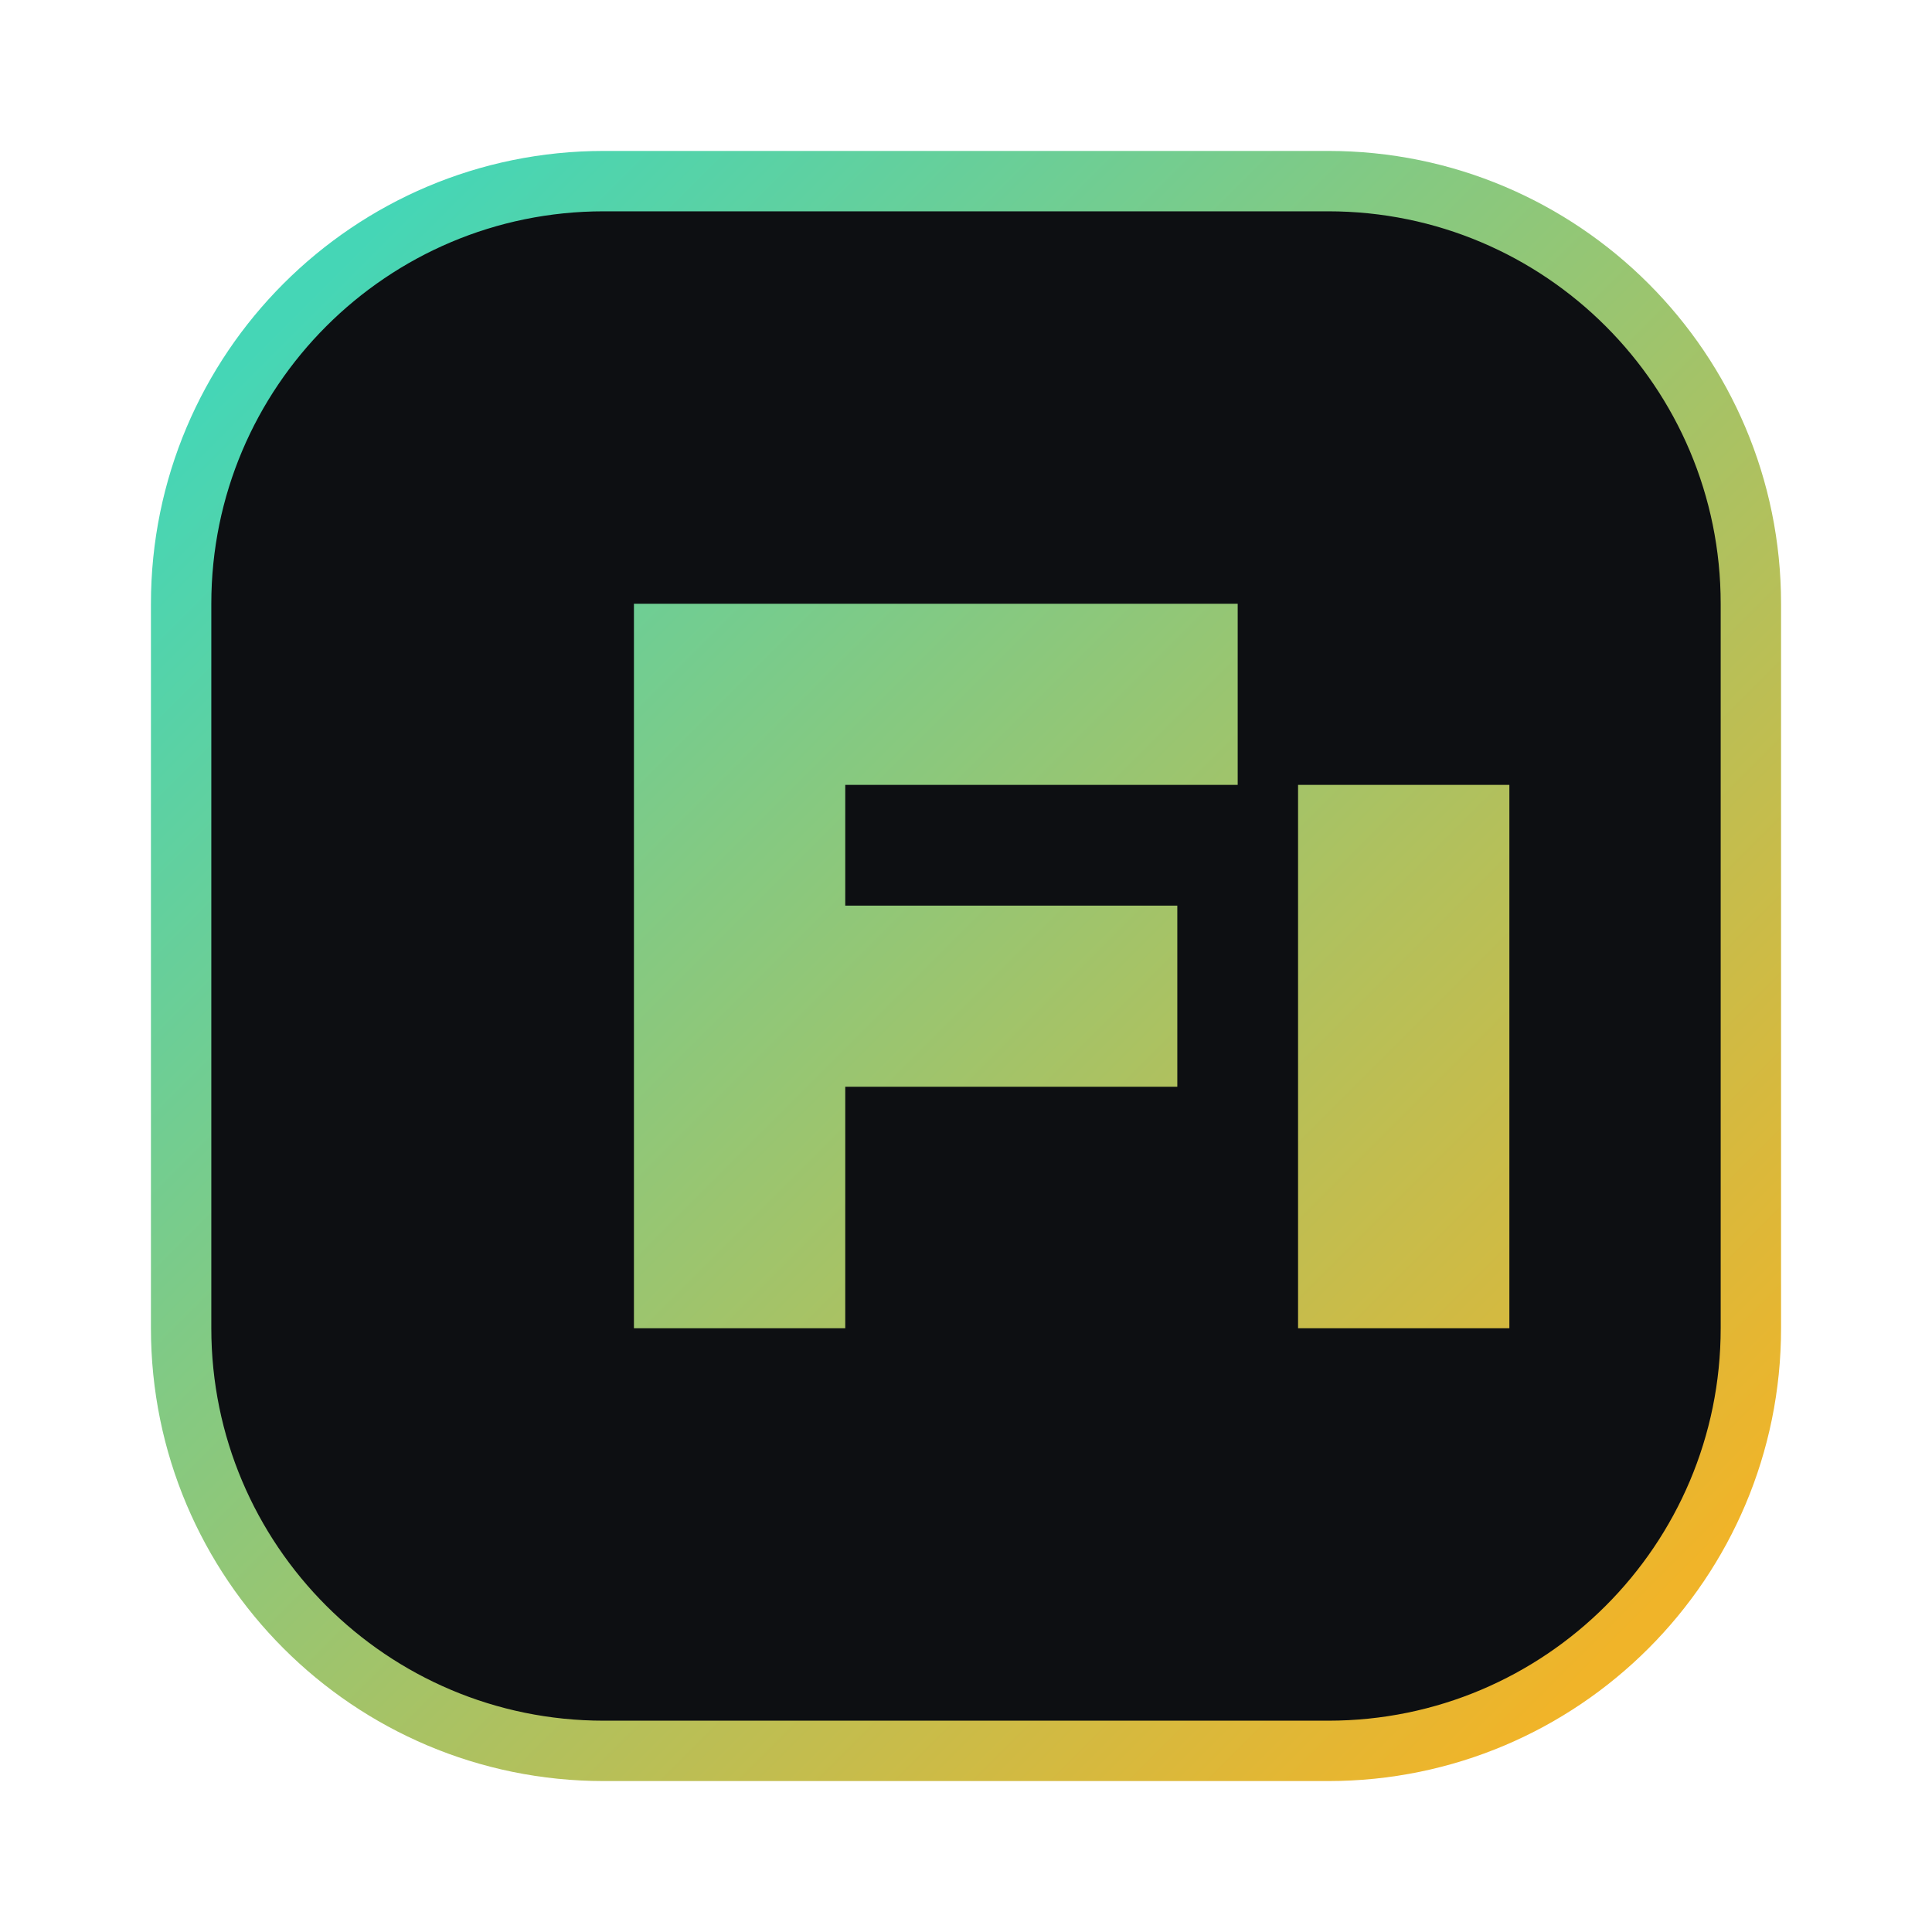
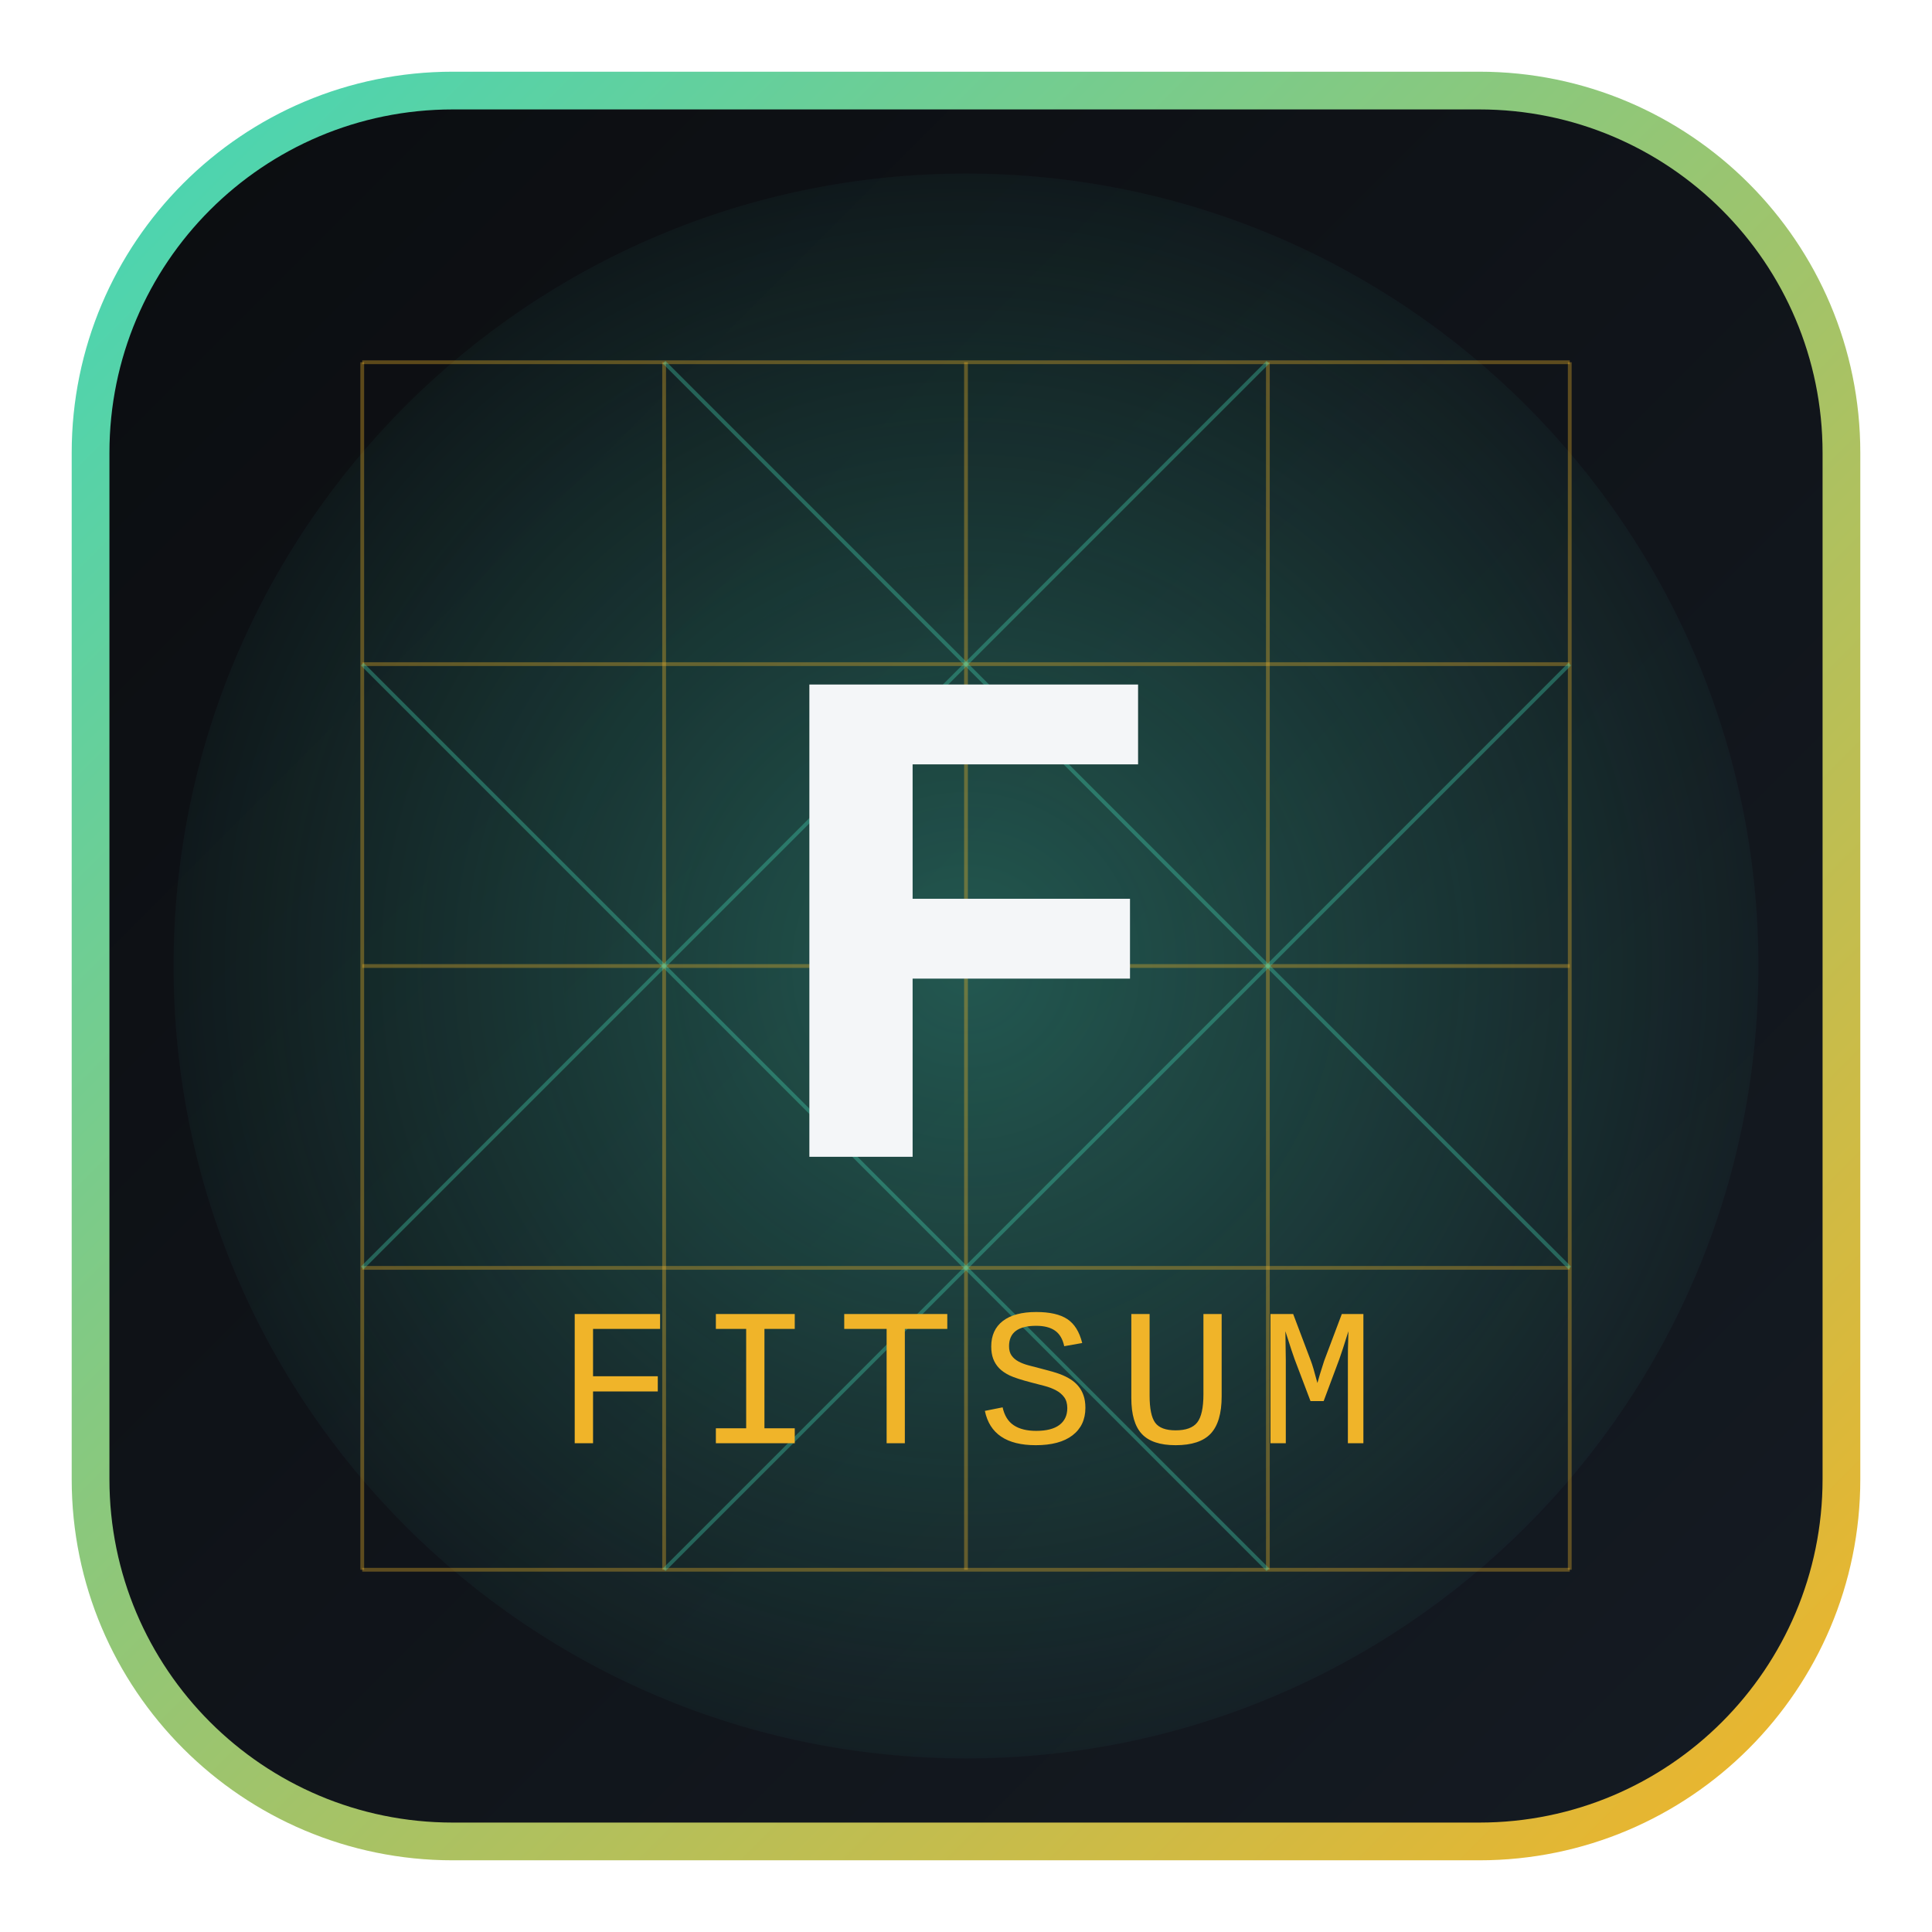
- <svg xmlns="http://www.w3.org/2000/svg" width="256" height="256" viewBox="0 0 256 256" fill="none">
+ <svg xmlns="http://www.w3.org/2000/svg" width="512" height="512" viewBox="0 0 512 512" fill="none">
  <defs>
-     <linearGradient id="fmGradient" x1="40" y1="40" x2="216" y2="216" gradientUnits="userSpaceOnUse">
-       <stop offset="0" stop-color="#45D6B6" />
-       <stop offset="1" stop-color="#F0B429" />
+     <linearGradient id="bg" x1="0" y1="0" x2="1" y2="1">
+       <stop offset="0%" stop-color="#0b0d10" />
+       <stop offset="100%" stop-color="#151b23" />
    </linearGradient>
+     <linearGradient id="stroke" x1="0" y1="0" x2="1" y2="1">
+       <stop offset="0%" stop-color="#45d6b6" />
+       <stop offset="100%" stop-color="#f0b429" />
+     </linearGradient>
+     <radialGradient id="glow" cx="0" cy="0" r="1" gradientUnits="userSpaceOnUse" gradientTransform="translate(256 256) rotate(90) scale(240)">
+       <stop offset="0%" stop-color="rgba(69,214,182,0.35)" />
+       <stop offset="100%" stop-color="rgba(69,214,182,0)" />
+     </radialGradient>
  </defs>
-   <rect x="24" y="24" width="208" height="208" rx="56" fill="#0D0F12" />
-   <rect x="24" y="24" width="208" height="208" rx="56" stroke="url(#fmGradient)" stroke-width="8" />
-   <path d="M84 176V80H164V104H112V120H156V144H112V176H84Z" fill="url(#fmGradient)" />
-   <path d="M172 176V104H200V176H172Z" fill="url(#fmGradient)" />
+   <rect x="24" y="24" width="464" height="464" rx="96" fill="url(#bg)" />
+   <rect x="24" y="24" width="464" height="464" rx="96" stroke="url(#stroke)" stroke-width="10" />
+   <circle cx="256" cy="256" r="210" fill="url(#glow)" />
+   <g stroke="rgba(240,180,41,0.35)" stroke-width="1">
+     <line x1="96" y1="96" x2="416" y2="96" />
+     <line x1="96" y1="176" x2="416" y2="176" />
+     <line x1="96" y1="256" x2="416" y2="256" />
+     <line x1="96" y1="336" x2="416" y2="336" />
+     <line x1="96" y1="416" x2="416" y2="416" />
+     <line x1="96" y1="96" x2="96" y2="416" />
+     <line x1="176" y1="96" x2="176" y2="416" />
+     <line x1="256" y1="96" x2="256" y2="416" />
+     <line x1="336" y1="96" x2="336" y2="416" />
+     <line x1="416" y1="96" x2="416" y2="416" />
+   </g>
+   <g stroke="rgba(69,214,182,0.35)" stroke-width="1">
+     <line x1="96" y1="176" x2="336" y2="416" />
+     <line x1="176" y1="96" x2="416" y2="336" />
+     <line x1="96" y1="336" x2="336" y2="96" />
+     <line x1="176" y1="416" x2="416" y2="176" />
+   </g>
+   <text x="50%" y="50%" text-anchor="middle" dominant-baseline="central" font-family="JetBrains Mono, ui-monospace, SFMono-Regular, Menlo, Monaco, Consolas, 'Liberation Mono', monospace" font-size="190" font-weight="700" fill="#f4f6f8" letter-spacing="4">F</text>
+   <text x="50%" y="72%" text-anchor="middle" dominant-baseline="central" font-family="JetBrains Mono, ui-monospace, SFMono-Regular, Menlo, Monaco, Consolas, 'Liberation Mono', monospace" font-size="52" letter-spacing="6" fill="#f0b429">FITSUM</text>
</svg>
